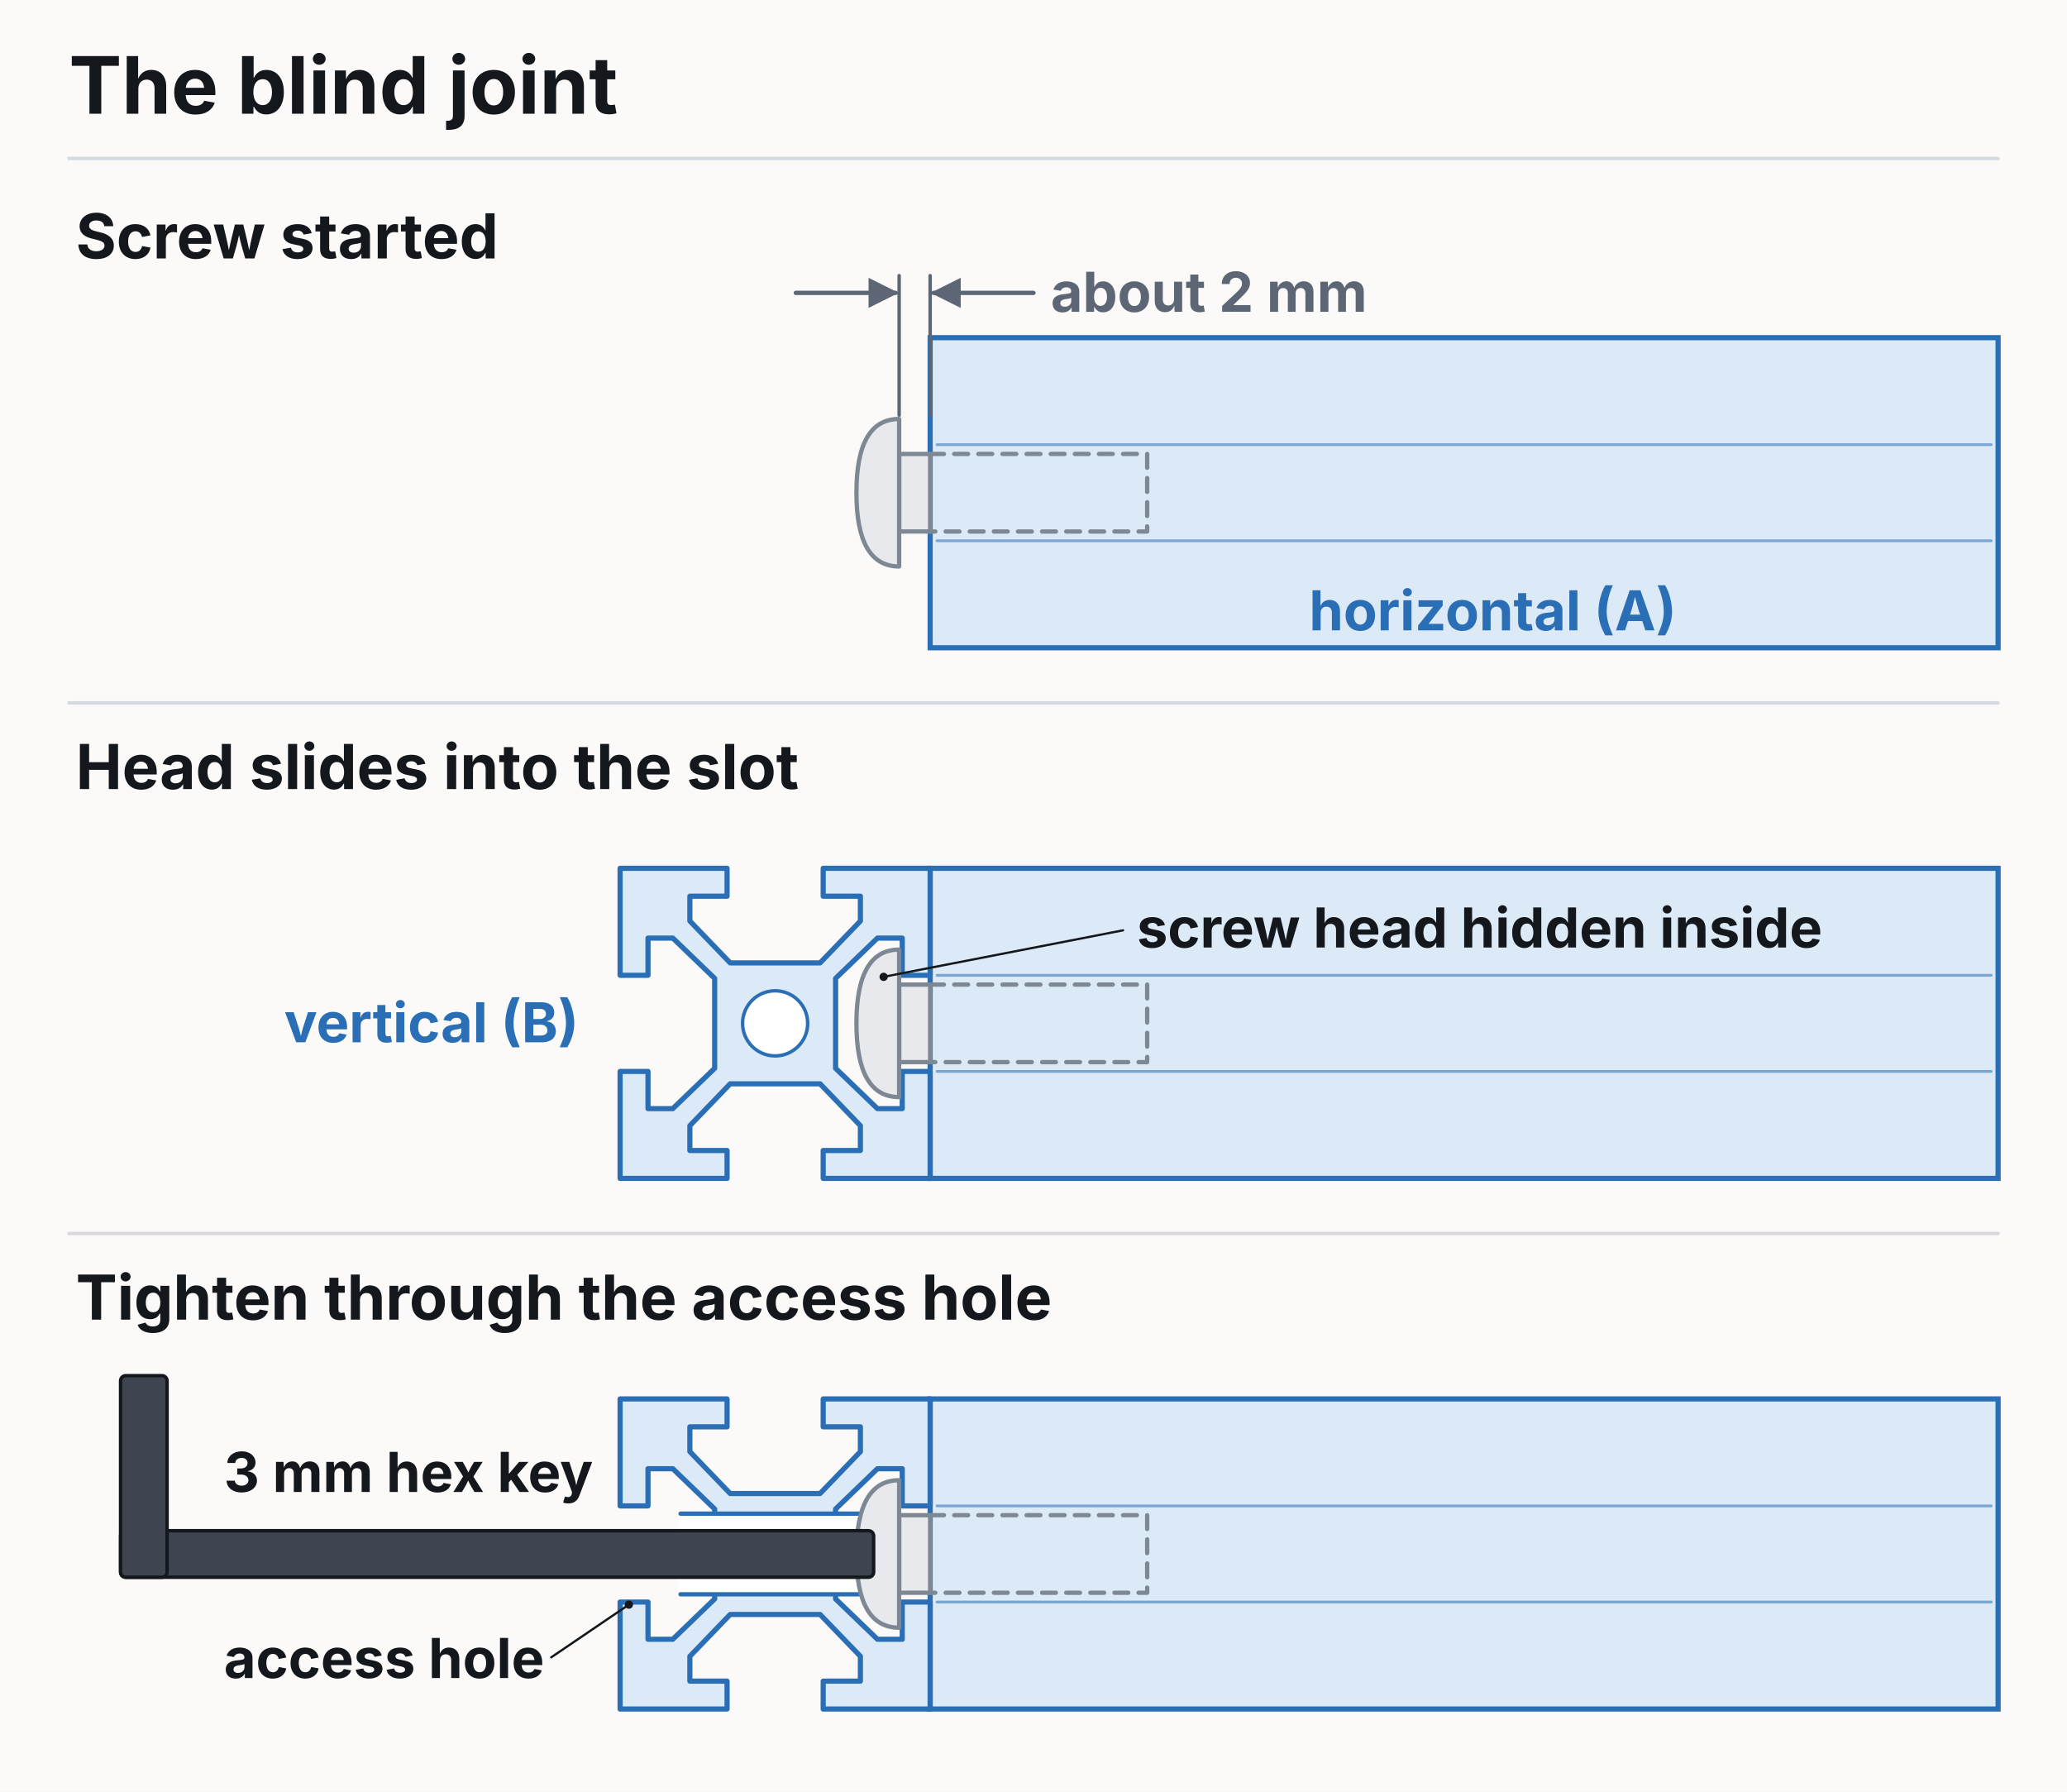
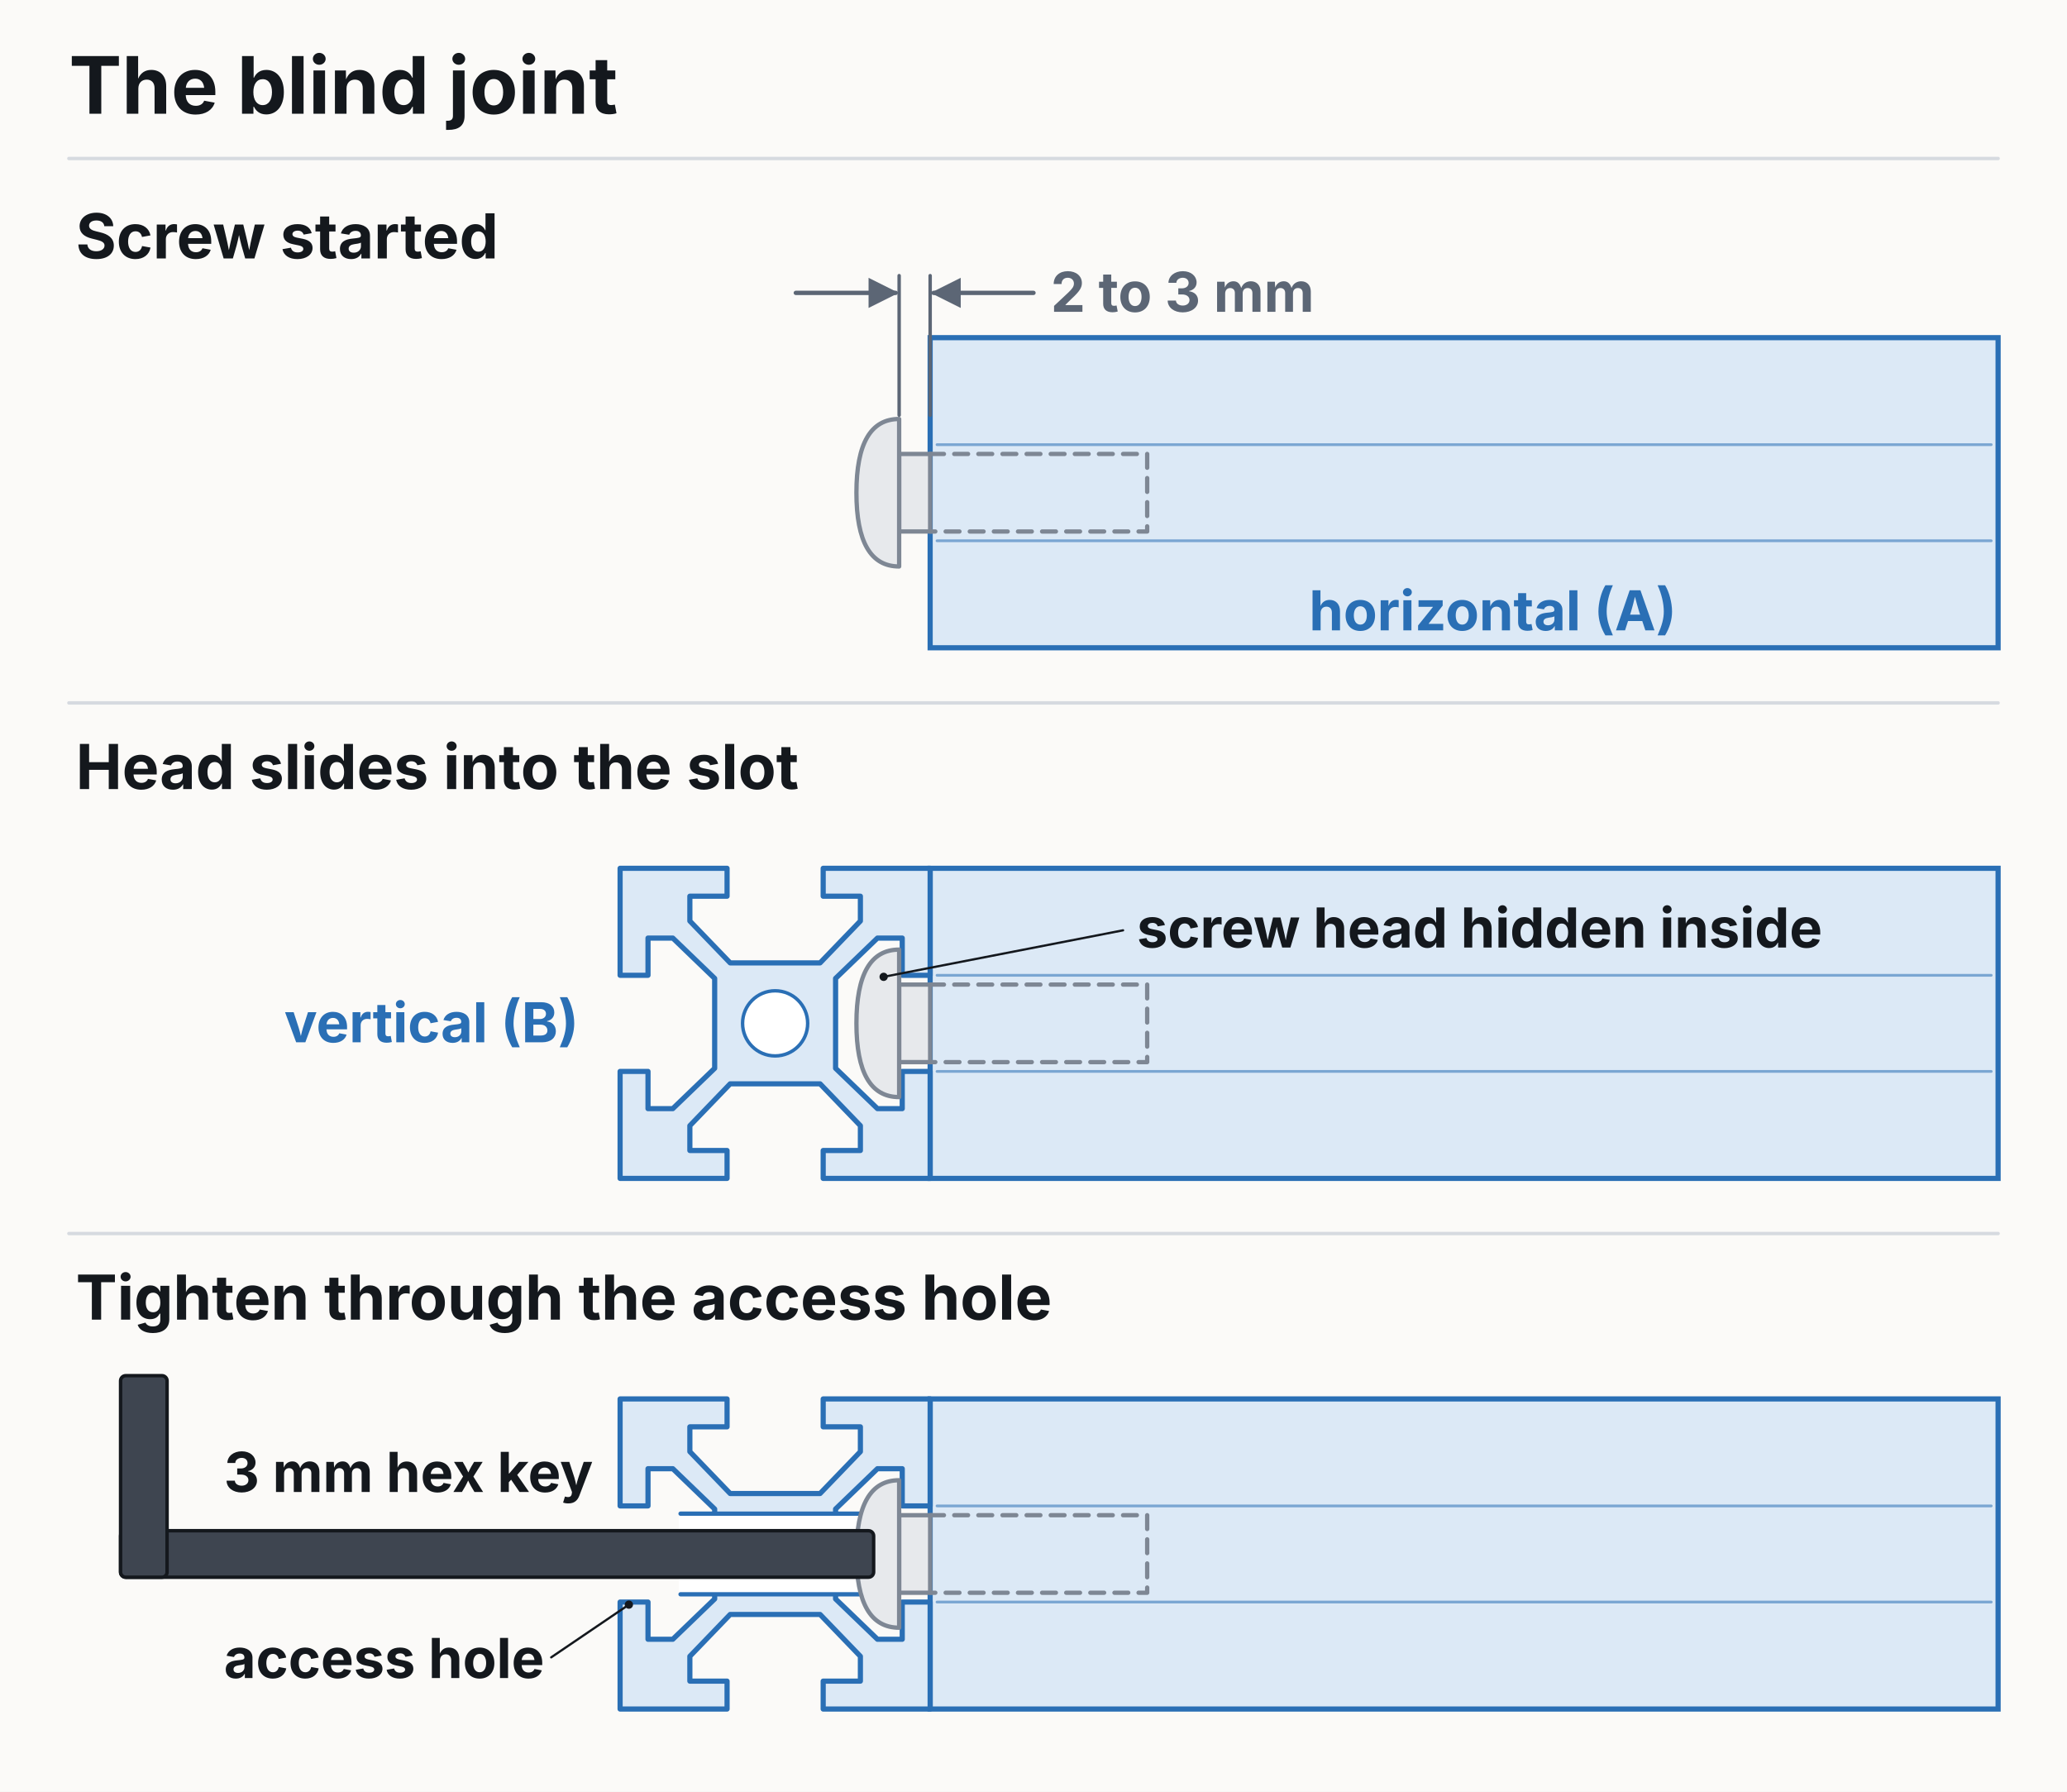
<svg xmlns="http://www.w3.org/2000/svg" viewBox="0 0 1200 1040" width="1200" height="1040" role="img" aria-label="The blind joint, step by step" style="color:#14181D">
  <defs>
    <marker id="arw" viewBox="0 0 10 10" refX="9" refY="5" markerWidth="7" markerHeight="7" orient="auto-start-reverse">
      <path d="M0,0 L10,5 L0,10 z" fill="#14181D" />
    </marker>
    <marker id="arwm" viewBox="0 0 10 10" refX="9" refY="5" markerWidth="7" markerHeight="7" orient="auto-start-reverse">
      <path d="M0,0 L10,5 L0,10 z" fill="#5C6675" />
    </marker>
    <marker id="arwa" viewBox="0 0 10 10" refX="9" refY="5" markerWidth="6.5" markerHeight="6.5" orient="auto-start-reverse">
      <path d="M0,0 L10,5 L0,10 z" fill="#0E8F86" />
    </marker>
    <marker id="arwb" viewBox="0 0 10 10" refX="9" refY="5" markerWidth="6.5" markerHeight="6.5" orient="auto-start-reverse">
      <path d="M0,0 L10,5 L0,10 z" fill="#7A4FD6" />
    </marker>
    <marker id="arwo" viewBox="0 0 10 10" refX="9" refY="5" markerWidth="7" markerHeight="7" orient="auto-start-reverse">
      <path d="M0,0 L10,5 L0,10 z" fill="#E8751A" />
    </marker>
    <marker id="arwr" viewBox="0 0 10 10" refX="9" refY="5" markerWidth="7" markerHeight="7" orient="auto-start-reverse">
      <path d="M0,0 L10,5 L0,10 z" fill="#C0392B" />
    </marker>
    <marker id="arwg" viewBox="0 0 10 10" refX="9" refY="5" markerWidth="7" markerHeight="7" orient="auto-start-reverse">
      <path d="M0,0 L10,5 L0,10 z" fill="#2E7D32" />
    </marker>
    <pattern id="hatch" width="7" height="7" patternTransform="rotate(45)" patternUnits="userSpaceOnUse">
      <line x1="0" y1="0" x2="0" y2="7" stroke="#9AA3AF" stroke-width="2.6" />
    </pattern>
  </defs>
  <rect width="1200" height="1040" fill="#FBFAF8" />
  <text x="40.0" y="66.0" font-family="Inter, -apple-system, BlinkMacSystemFont, 'Segoe UI', Roboto, 'Helvetica Neue', Arial, sans-serif" font-size="46" font-weight="700" text-anchor="start" fill="currentColor" letter-spacing="0">The blind joint</text>
  <line x1="40.0" y1="92.0" x2="1160.0" y2="92.0" stroke="#D6DAE0" stroke-width="2" stroke-linecap="round" />
  <text x="44.0" y="150.0" font-family="Inter, -apple-system, BlinkMacSystemFont, 'Segoe UI', Roboto, 'Helvetica Neue', Arial, sans-serif" font-size="36" font-weight="700" text-anchor="start" fill="currentColor" letter-spacing="0">Screw started</text>
  <rect x="540.0" y="196.0" width="620.0" height="180.0" rx="0" fill="#DCE9F6" stroke="#2A6FB5" stroke-width="3" />
  <line x1="544.0" y1="258.1" x2="1156.0" y2="258.1" stroke="#2A6FB5" stroke-width="1.6" stroke-linecap="round" opacity="0.55" />
  <line x1="544.0" y1="313.9" x2="1156.0" y2="313.9" stroke="#2A6FB5" stroke-width="1.6" stroke-linecap="round" opacity="0.55" />
  <text x="760.0" y="365.9" font-family="Inter, -apple-system, BlinkMacSystemFont, 'Segoe UI', Roboto, 'Helvetica Neue', Arial, sans-serif" font-size="32" font-weight="700" text-anchor="start" fill="#2A6FB5" letter-spacing="0">horizontal (A)</text>
  <path d="M 540.0 263.5 L 666.0 263.5 L 666.0 308.5 L 540.0 308.5" fill="none" stroke="#7E8794" stroke-width="2.5" stroke-linecap="round" stroke-linejoin="round" stroke-dasharray="8 6" />
  <polygon points="522.0,263.5 540.0,263.5 540.0,308.5 522.0,308.5" fill="#E7E9EC" stroke="#7E8794" stroke-width="2.5" />
  <path d="M 522.0 243.2 Q 497.2 243.2 497.2 286.0 Q 497.2 328.8 522.0 328.8 Z" fill="#E7E9EC" stroke="#7E8794" stroke-width="2.5" stroke-linecap="round" stroke-linejoin="round" />
  <line x1="522.0" y1="241.0" x2="522.0" y2="160.0" stroke="#5C6675" stroke-width="2" stroke-linecap="round" />
  <line x1="540.0" y1="241.0" x2="540.0" y2="160.0" stroke="#5C6675" stroke-width="2" stroke-linecap="round" />
  <path d="M 462.0 170.0 L 520.0 170.0" fill="none" stroke="#5C6675" stroke-width="2.5" stroke-linecap="round" stroke-linejoin="round" marker-end="url(#arwm)" />
  <path d="M 600.0 170.0 L 542.0 170.0" fill="none" stroke="#5C6675" stroke-width="2.5" stroke-linecap="round" stroke-linejoin="round" marker-end="url(#arwm)" />
-   <text x="610.0" y="181.0" font-family="Inter, -apple-system, BlinkMacSystemFont, 'Segoe UI', Roboto, 'Helvetica Neue', Arial, sans-serif" font-size="32" font-weight="700" text-anchor="start" fill="#5C6675" letter-spacing="0">about 2 mm</text>
+   <text x="610.0" y="181.0" font-family="Inter, -apple-system, BlinkMacSystemFont, 'Segoe UI', Roboto, 'Helvetica Neue', Arial, sans-serif" font-size="32" font-weight="700" text-anchor="start" fill="#5C6675" letter-spacing="0">2 to 3 mm</text>
  <line x1="40.0" y1="408.0" x2="1160.0" y2="408.0" stroke="#D6DAE0" stroke-width="2" stroke-linecap="round" />
  <text x="44.0" y="458.0" font-family="Inter, -apple-system, BlinkMacSystemFont, 'Segoe UI', Roboto, 'Helvetica Neue', Arial, sans-serif" font-size="36" font-weight="700" text-anchor="start" fill="currentColor" letter-spacing="0">Head slides into the slot</text>
  <rect x="540.0" y="504.0" width="620.0" height="180.0" rx="0" fill="#DCE9F6" stroke="#2A6FB5" stroke-width="3" />
  <line x1="544.0" y1="566.1" x2="1156.0" y2="566.1" stroke="#2A6FB5" stroke-width="1.6" stroke-linecap="round" opacity="0.55" />
  <line x1="544.0" y1="621.9" x2="1156.0" y2="621.9" stroke="#2A6FB5" stroke-width="1.6" stroke-linecap="round" opacity="0.55" />
  <path d="M 360.0 504.0 L 422.1 504.0 L 422.1 520.2 L 400.5 520.2 L 400.5 534.6 L 423.9 558.9 L 476.1 558.9 L 499.5 534.6 L 499.5 520.2 L 477.9 520.2 L 477.9 504.0 L 540.0 504.0 L 540.0 566.1 L 523.8 566.1 L 523.8 544.5 L 509.4 544.5 L 485.1 567.9 L 485.1 620.1 L 509.4 643.5 L 523.8 643.5 L 523.8 621.9 L 540.0 621.9 L 540.0 684.0 L 477.9 684.0 L 477.9 667.8 L 499.5 667.8 L 499.5 653.4 L 476.1 629.1 L 423.9 629.1 L 400.5 653.4 L 400.5 667.8 L 422.1 667.8 L 422.1 684.0 L 360.0 684.0 L 360.0 621.9 L 376.2 621.9 L 376.2 643.5 L 390.6 643.5 L 414.9 620.1 L 414.9 567.9 L 390.6 544.5 L 376.2 544.5 L 376.2 566.1 L 360.0 566.1 Z" fill="#DCE9F6" stroke="#2A6FB5" stroke-width="3" stroke-linecap="round" stroke-linejoin="round" />
  <circle cx="450.0" cy="594.0" r="18.9" fill="#FFFFFF" stroke="#2A6FB5" stroke-width="2" />
  <path d="M 540.0 571.5 L 666.0 571.5 L 666.0 616.5 L 540.0 616.5" fill="none" stroke="#7E8794" stroke-width="2.5" stroke-linecap="round" stroke-linejoin="round" stroke-dasharray="8 6" />
  <polygon points="522.0,571.5 540.0,571.5 540.0,616.5 522.0,616.5" fill="#E7E9EC" stroke="#7E8794" stroke-width="2.5" />
  <path d="M 522.0 551.2 Q 497.2 551.2 497.2 594.0 Q 497.2 636.8 522.0 636.8 Z" fill="#E7E9EC" stroke="#7E8794" stroke-width="2.5" stroke-linecap="round" stroke-linejoin="round" />
  <text x="336.0" y="605.0" font-family="Inter, -apple-system, BlinkMacSystemFont, 'Segoe UI', Roboto, 'Helvetica Neue', Arial, sans-serif" font-size="32" font-weight="700" text-anchor="end" fill="#2A6FB5" letter-spacing="0">vertical (B)</text>
  <text x="660.0" y="550.0" font-family="Inter, -apple-system, BlinkMacSystemFont, 'Segoe UI', Roboto, 'Helvetica Neue', Arial, sans-serif" font-size="32" font-weight="700" text-anchor="start" fill="currentColor" letter-spacing="0">screw head hidden inside</text>
  <line x1="513.0" y1="567.0" x2="652.0" y2="540.0" stroke="#14181D" stroke-width="1.3" stroke-linecap="round" />
  <circle cx="513.0" cy="567.0" r="2.4" fill="#14181D" stroke="none" stroke-width="0" />
  <line x1="40.0" y1="716.0" x2="1160.0" y2="716.0" stroke="#D6DAE0" stroke-width="2" stroke-linecap="round" />
  <text x="44.0" y="766.0" font-family="Inter, -apple-system, BlinkMacSystemFont, 'Segoe UI', Roboto, 'Helvetica Neue', Arial, sans-serif" font-size="36" font-weight="700" text-anchor="start" fill="currentColor" letter-spacing="0">Tighten through the access hole</text>
  <rect x="540.0" y="812.0" width="620.0" height="180.0" rx="0" fill="#DCE9F6" stroke="#2A6FB5" stroke-width="3" />
  <line x1="544.0" y1="874.1" x2="1156.0" y2="874.1" stroke="#2A6FB5" stroke-width="1.6" stroke-linecap="round" opacity="0.55" />
  <line x1="544.0" y1="929.9" x2="1156.0" y2="929.9" stroke="#2A6FB5" stroke-width="1.6" stroke-linecap="round" opacity="0.55" />
  <path d="M 360.0 812.0 L 422.1 812.0 L 422.1 828.2 L 400.5 828.2 L 400.5 842.6 L 423.9 866.9 L 476.1 866.9 L 499.5 842.6 L 499.5 828.2 L 477.9 828.2 L 477.9 812.0 L 540.0 812.0 L 540.0 874.1 L 523.8 874.1 L 523.8 852.5 L 509.4 852.5 L 485.1 875.9 L 485.1 928.1 L 509.4 951.5 L 523.8 951.5 L 523.8 929.9 L 540.0 929.9 L 540.0 992.0 L 477.9 992.0 L 477.9 975.8 L 499.5 975.8 L 499.5 961.4 L 476.1 937.1 L 423.9 937.1 L 400.5 961.4 L 400.5 975.8 L 422.1 975.8 L 422.1 992.0 L 360.0 992.0 L 360.0 929.9 L 376.2 929.9 L 376.2 951.5 L 390.6 951.5 L 414.9 928.1 L 414.9 875.9 L 390.6 852.5 L 376.2 852.5 L 376.2 874.1 L 360.0 874.1 Z" fill="#DCE9F6" stroke="#2A6FB5" stroke-width="3" stroke-linecap="round" stroke-linejoin="round" />
  <circle cx="450.0" cy="902.0" r="18.9" fill="#FFFFFF" stroke="#2A6FB5" stroke-width="2" />
  <rect x="394.1" y="878.6" width="111.8" height="46.8" rx="0" fill="#FFFFFF" stroke="none" stroke-width="0" />
  <line x1="395.1" y1="878.6" x2="504.9" y2="878.6" stroke="#2A6FB5" stroke-width="2.5" stroke-linecap="round" />
  <line x1="395.1" y1="925.4" x2="504.9" y2="925.4" stroke="#2A6FB5" stroke-width="2.5" stroke-linecap="round" />
  <path d="M 540.0 879.5 L 666.0 879.5 L 666.0 924.5 L 540.0 924.5" fill="none" stroke="#7E8794" stroke-width="2.5" stroke-linecap="round" stroke-linejoin="round" stroke-dasharray="8 6" />
  <polygon points="522.0,879.5 540.0,879.5 540.0,924.5 522.0,924.5" fill="#E7E9EC" stroke="#7E8794" stroke-width="2.5" />
  <path d="M 522.0 859.2 Q 497.2 859.2 497.2 902.0 Q 497.2 944.8 522.0 944.8 Z" fill="#E7E9EC" stroke="#7E8794" stroke-width="2.5" stroke-linecap="round" stroke-linejoin="round" />
  <rect x="70.0" y="888.5" width="437.2" height="27.0" rx="3" fill="#3E4550" stroke="#14181D" stroke-width="2" />
  <rect x="70.0" y="798.5" width="27.0" height="117.0" rx="3" fill="#3E4550" stroke="#14181D" stroke-width="2" />
  <text x="130.0" y="866.0" font-family="Inter, -apple-system, BlinkMacSystemFont, 'Segoe UI', Roboto, 'Helvetica Neue', Arial, sans-serif" font-size="32" font-weight="700" text-anchor="start" fill="currentColor" letter-spacing="0">3 mm hex key</text>
  <text x="130.0" y="974.0" font-family="Inter, -apple-system, BlinkMacSystemFont, 'Segoe UI', Roboto, 'Helvetica Neue', Arial, sans-serif" font-size="32" font-weight="700" text-anchor="start" fill="currentColor" letter-spacing="0">access hole</text>
  <line x1="365.1" y1="931.4" x2="320.0" y2="962.0" stroke="#14181D" stroke-width="1.3" stroke-linecap="round" />
  <circle cx="365.1" cy="931.4" r="2.4" fill="#14181D" stroke="none" stroke-width="0" />
</svg>
